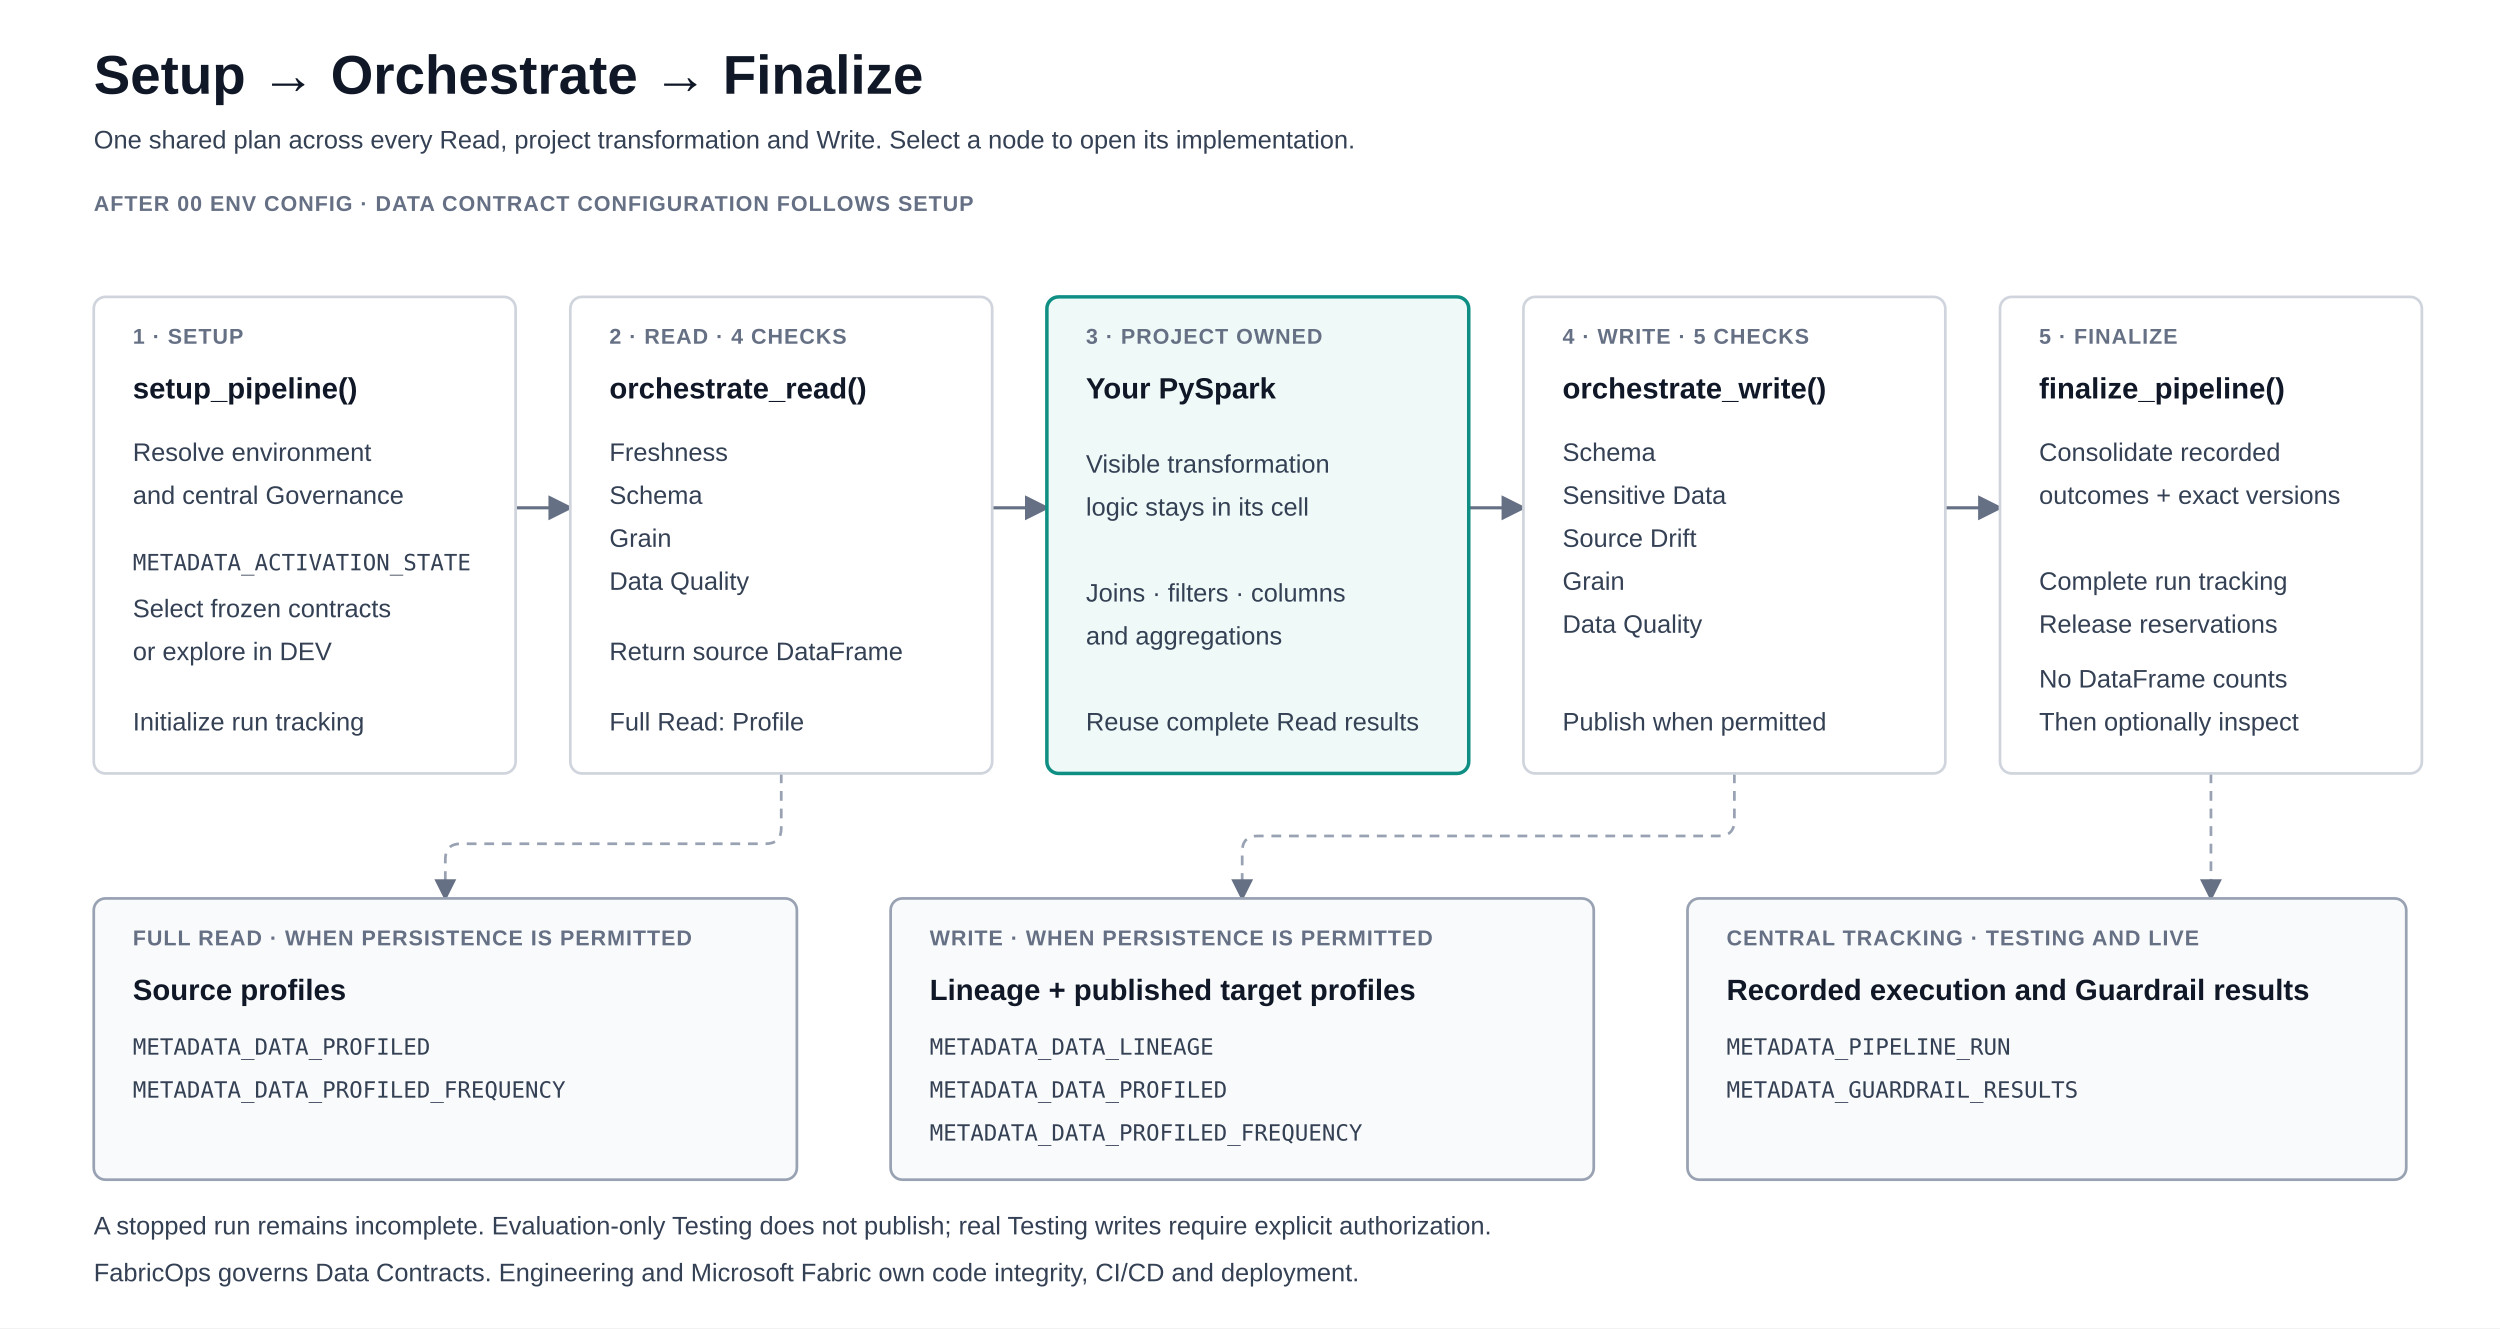
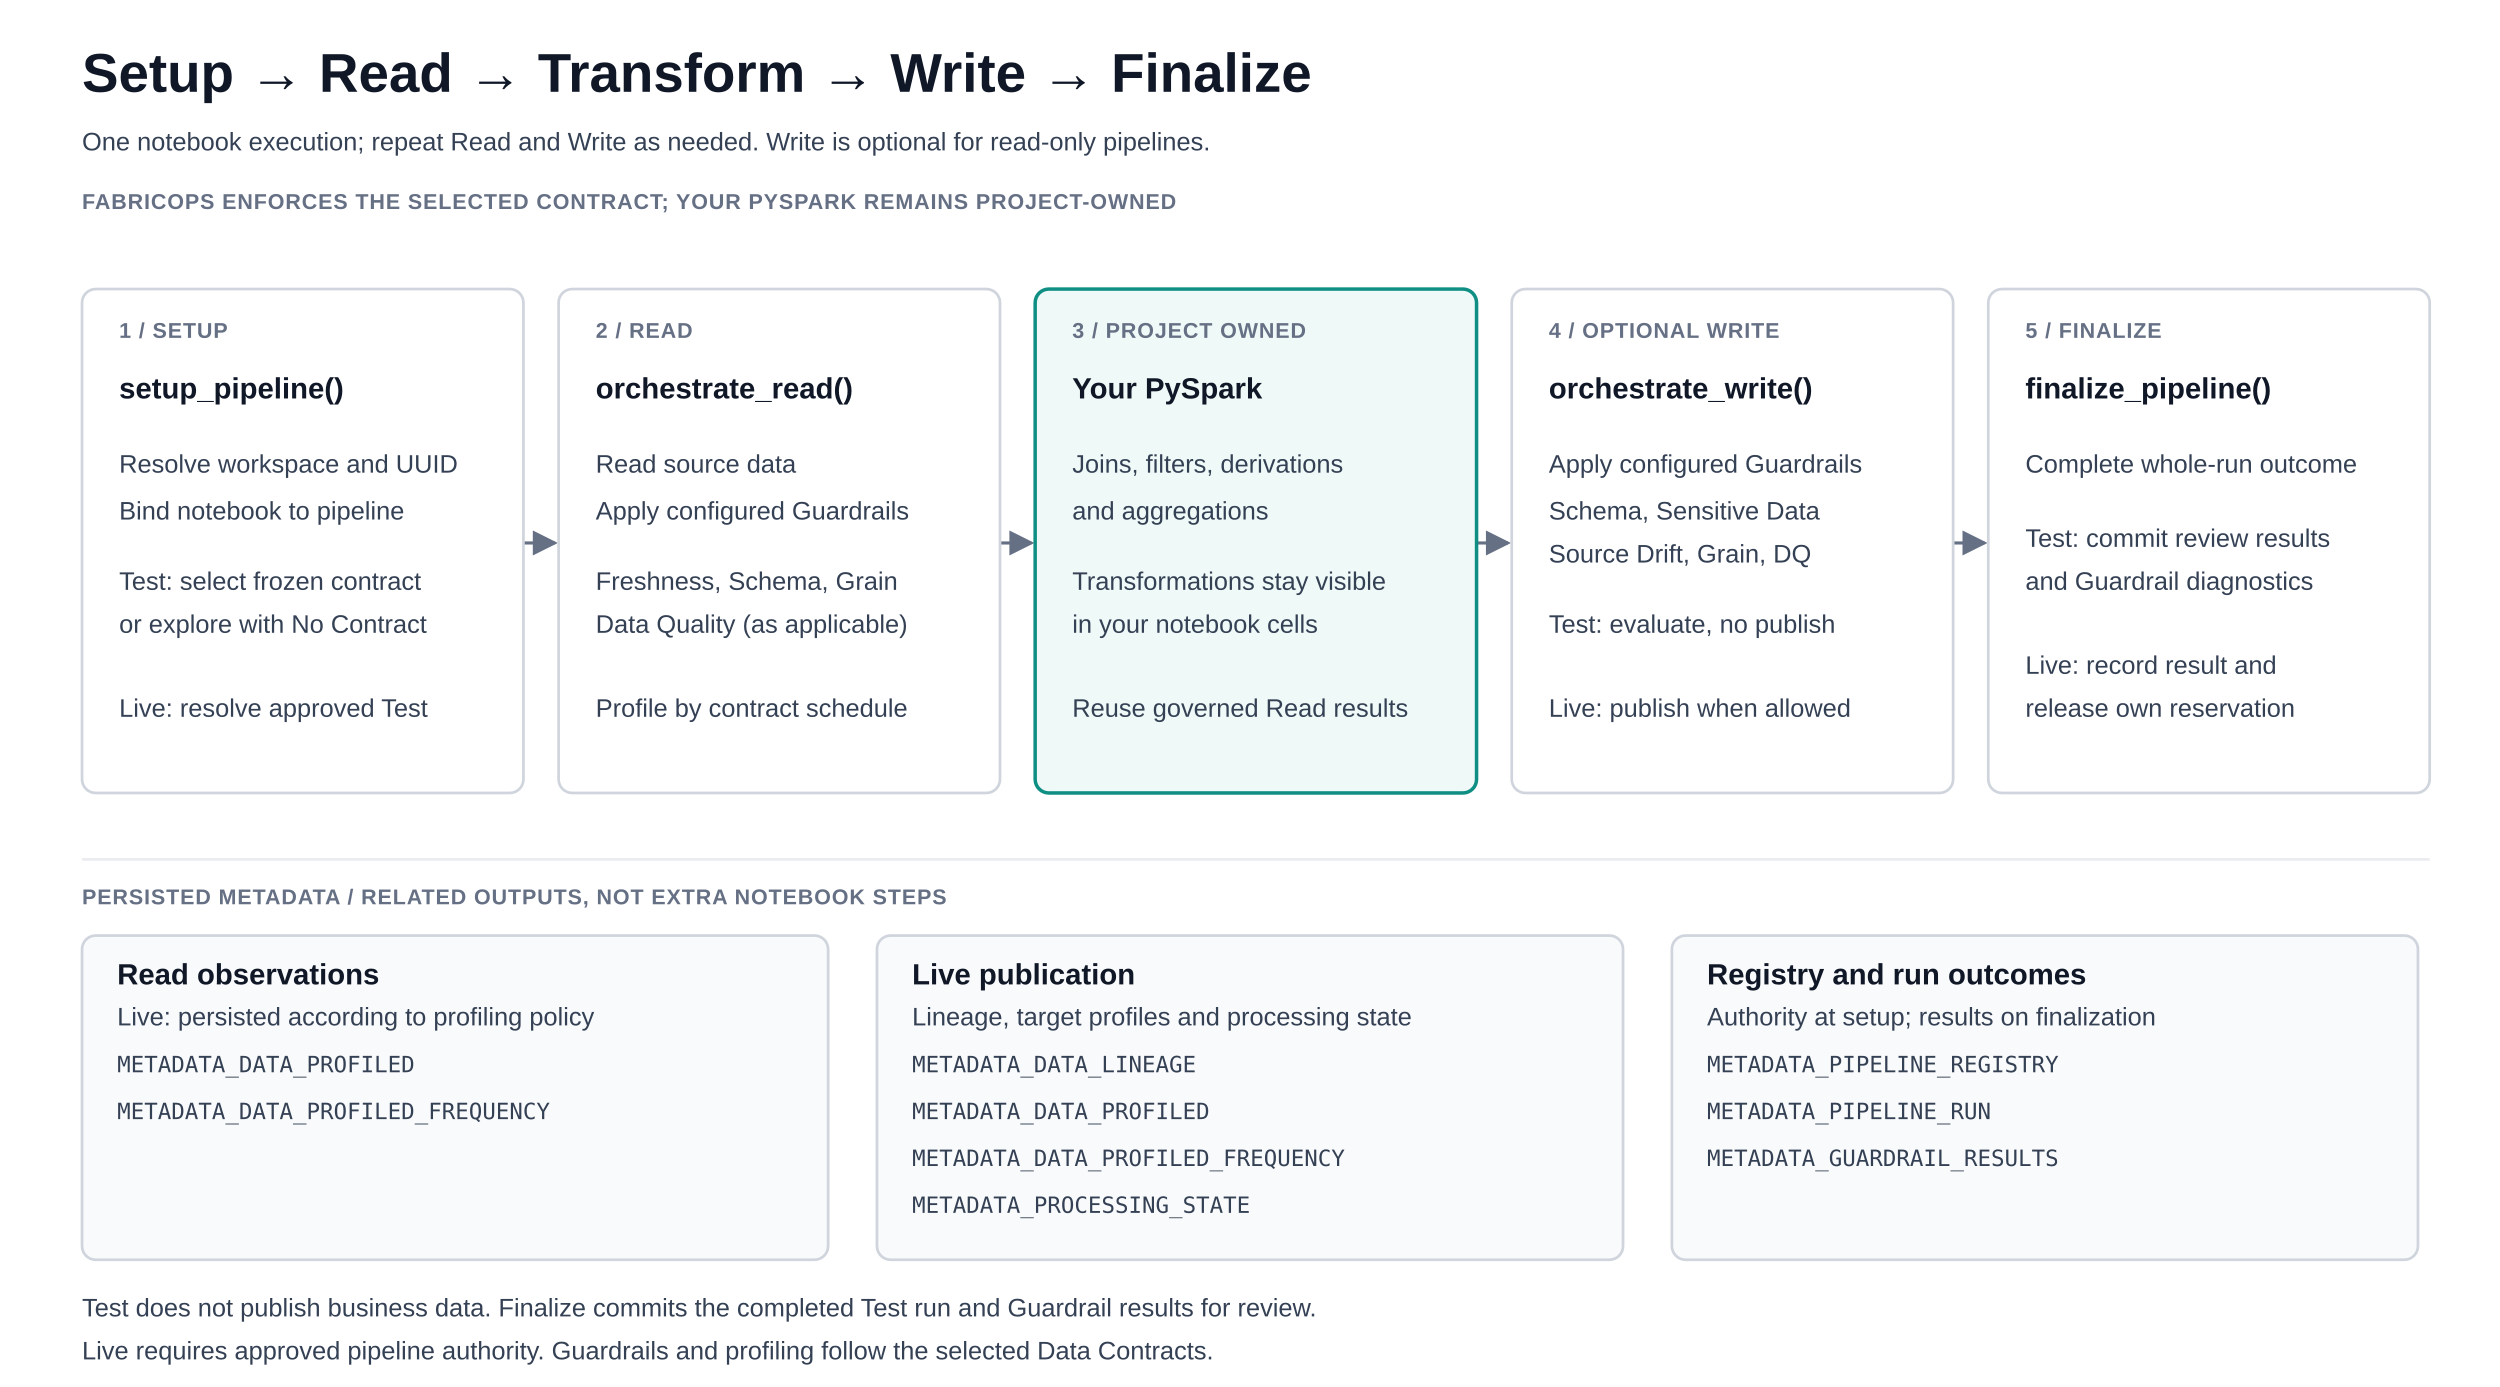
- <svg xmlns="http://www.w3.org/2000/svg" viewBox="0 0 1280 680" role="img" aria-labelledby="pipeline-boundaries-implementation-title pipeline-boundaries-implementation-desc" id="pipeline-boundaries-implementation-root">
+ <svg xmlns="http://www.w3.org/2000/svg" viewBox="0 0 1280 710" role="img" aria-labelledby="pipeline-boundaries-implementation-title pipeline-boundaries-implementation-desc" id="pipeline-boundaries-implementation-root">
  <defs>
    <style>
#pipeline-boundaries-implementation-root .title{font:600 28px Arial,sans-serif;fill:#101828}
- #pipeline-boundaries-implementation-root .tag{font:600 11px Arial,sans-serif;fill:#667085;letter-spacing:.5px}
+ #pipeline-boundaries-implementation-root .tag{font:600 11px Arial,sans-serif;fill:#667085;letter-spacing:.45px}
#pipeline-boundaries-implementation-root .name{font:600 15px Arial,sans-serif;fill:#101828}
#pipeline-boundaries-implementation-root .body{font:13px Arial,sans-serif;fill:#344054}
#pipeline-boundaries-implementation-root .mono{font:11.5px Consolas,monospace;fill:#344054}
#pipeline-boundaries-implementation-root .node{fill:#fff;stroke:#d0d5dd;stroke-width:1.4}
- #pipeline-boundaries-implementation-root .state{fill:#f9fafb;stroke:#98a2b3;stroke-width:1.4}
+ #pipeline-boundaries-implementation-root .state{fill:#f9fafb;stroke:#d0d5dd;stroke-width:1.4}
#pipeline-boundaries-implementation-root .focal{fill:#effaf8;stroke:#0f8f83;stroke-width:1.8}
#pipeline-boundaries-implementation-root .edge{fill:none;stroke:#667085;stroke-width:1.6;marker-end:url(#pipeline-arrow)}
- #pipeline-boundaries-implementation-root .dash{fill:none;stroke:#98a2b3;stroke-width:1.4;stroke-dasharray:5 4;marker-end:url(#pipeline-arrow)}
+ #pipeline-boundaries-implementation-root .rule{stroke:#eaecf0;stroke-width:1.4}
</style>
    <marker id="pipeline-arrow" markerWidth="8" markerHeight="8" refX="7" refY="4" orient="auto">
      <path d="M0 0 L8 4 L0 8 Z" fill="#667085" />
    </marker>
  </defs>
-   <rect width="1280" height="680" fill="#fff" />
-   <text x="48" y="48" class="title">Setup → Orchestrate → Finalize</text>
-   <text x="48" y="76" class="body">One shared plan across every Read, project transformation and Write. Select a node to open its implementation.</text>
-   <text x="48" y="108" class="tag">AFTER 00 ENV CONFIG · DATA CONTRACT CONFIGURATION FOLLOWS SETUP</text>
-   <path class="edge" d="M264 260 H292" />
-   <path class="edge" d="M508 260 H536" />
-   <path class="edge" d="M752 260 H780" />
-   <path class="edge" d="M996 260 H1024" />
-   <path class="dash" d="M400 396 V424 Q400 432 392 432 H236 Q228 432 228 440 V460" />
-   <path class="dash" d="M888 396 V420 Q888 428 880 428 H644 Q636 428 636 436 V460" />
-   <path class="dash" d="M1132 396 V460" />
+   <rect width="1280" height="710" fill="#fff" />
+   <text x="42" y="47" class="title">Setup → Read → Transform → Write → Finalize</text>
+   <text x="42" y="77" class="body">One notebook execution; repeat Read and Write as needed. Write is optional for read-only pipelines.</text>
+   <text x="42" y="107" class="tag">FABRICOPS ENFORCES THE SELECTED CONTRACT; YOUR PYSPARK REMAINS PROJECT-OWNED</text>
+   <path class="edge" d="M268 278 H284" />
+   <path class="edge" d="M512 278 H528" />
+   <path class="edge" d="M756 278 H772" />
+   <path class="edge" d="M1000 278 H1016" />
  <a href="https://github.com/Voycepeh/FabricOps-Starter-Kit/blob/main/src/fabricops_kit/pipeline/setup_pipeline.py" target="_blank" rel="noopener">
-     <g>
-       <rect x="48" y="152" width="216" height="244" rx="6" class="node" />
-       <text x="68" y="176" class="tag">1 · SETUP</text>
-       <text x="68" y="204" class="name">setup_pipeline()</text>
-       <text x="68" y="236" class="body">Resolve environment</text>
-       <text x="68" y="258" class="body">and central Governance</text>
-       <text x="68" y="292" class="mono">METADATA_ACTIVATION_STATE</text>
-       <text x="68" y="316" class="body">Select frozen contracts</text>
-       <text x="68" y="338" class="body">or explore in DEV</text>
-       <text x="68" y="374" class="body">Initialize run tracking</text>
-     </g>
+     <rect x="42" y="148" width="226" height="258" rx="7" class="node" />
+     <text x="61" y="173" class="tag">1  /  SETUP</text>
+     <text x="61" y="204" class="name">setup_pipeline()</text>
+     <text x="61" y="242" class="body">Resolve workspace and UUID</text>
+     <text x="61" y="266" class="body">Bind notebook to pipeline</text>
+     <text x="61" y="302" class="body">Test: select frozen contract</text>
+     <text x="61" y="324" class="body">or explore with No Contract</text>
+     <text x="61" y="367" class="body">Live: resolve approved Test</text>
  </a>
  <a href="https://github.com/Voycepeh/FabricOps-Starter-Kit/blob/main/src/fabricops_kit/pipeline/orchestrate_read.py" target="_blank" rel="noopener">
-     <g>
-       <rect x="292" y="152" width="216" height="244" rx="6" class="node" />
-       <text x="312" y="176" class="tag">2 · READ · 4 CHECKS</text>
-       <text x="312" y="204" class="name">orchestrate_read()</text>
-       <text x="312" y="236" class="body">Freshness</text>
-       <text x="312" y="258" class="body">Schema</text>
-       <text x="312" y="280" class="body">Grain</text>
-       <text x="312" y="302" class="body">Data Quality</text>
-       <text x="312" y="338" class="body">Return source DataFrame</text>
-       <text x="312" y="374" class="body">Full Read: Profile</text>
-     </g>
+     <rect x="286" y="148" width="226" height="258" rx="7" class="node" />
+     <text x="305" y="173" class="tag">2  /  READ</text>
+     <text x="305" y="204" class="name">orchestrate_read()</text>
+     <text x="305" y="242" class="body">Read source data</text>
+     <text x="305" y="266" class="body">Apply configured Guardrails</text>
+     <text x="305" y="302" class="body">Freshness, Schema, Grain</text>
+     <text x="305" y="324" class="body">Data Quality (as applicable)</text>
+     <text x="305" y="367" class="body">Profile by contract schedule</text>
  </a>
  <a href="https://github.com/Voycepeh/FabricOps-Starter-Kit/blob/main/templates/notebooks/02_pipeline.ipynb" target="_blank" rel="noopener">
-     <g>
-       <rect x="536" y="152" width="216" height="244" rx="6" class="focal" />
-       <text x="556" y="176" class="tag">3 · PROJECT OWNED</text>
-       <text x="556" y="204" class="name">Your PySpark</text>
-       <text x="556" y="242" class="body">Visible transformation</text>
-       <text x="556" y="264" class="body">logic stays in its cell</text>
-       <text x="556" y="308" class="body">Joins · filters · columns</text>
-       <text x="556" y="330" class="body">and aggregations</text>
-       <text x="556" y="374" class="body">Reuse complete Read results</text>
-     </g>
+     <rect x="530" y="148" width="226" height="258" rx="7" class="focal" />
+     <text x="549" y="173" class="tag">3  /  PROJECT OWNED</text>
+     <text x="549" y="204" class="name">Your PySpark</text>
+     <text x="549" y="242" class="body">Joins, filters, derivations</text>
+     <text x="549" y="266" class="body">and aggregations</text>
+     <text x="549" y="302" class="body">Transformations stay visible</text>
+     <text x="549" y="324" class="body">in your notebook cells</text>
+     <text x="549" y="367" class="body">Reuse governed Read results</text>
  </a>
  <a href="https://github.com/Voycepeh/FabricOps-Starter-Kit/blob/main/src/fabricops_kit/pipeline/orchestrate_write.py" target="_blank" rel="noopener">
-     <g>
-       <rect x="780" y="152" width="216" height="244" rx="6" class="node" />
-       <text x="800" y="176" class="tag">4 · WRITE · 5 CHECKS</text>
-       <text x="800" y="204" class="name">orchestrate_write()</text>
-       <text x="800" y="236" class="body">Schema</text>
-       <text x="800" y="258" class="body">Sensitive Data</text>
-       <text x="800" y="280" class="body">Source Drift</text>
-       <text x="800" y="302" class="body">Grain</text>
-       <text x="800" y="324" class="body">Data Quality</text>
-       <text x="800" y="374" class="body">Publish when permitted</text>
-     </g>
+     <rect x="774" y="148" width="226" height="258" rx="7" class="node" />
+     <text x="793" y="173" class="tag">4  /  OPTIONAL WRITE</text>
+     <text x="793" y="204" class="name">orchestrate_write()</text>
+     <text x="793" y="242" class="body">Apply configured Guardrails</text>
+     <text x="793" y="266" class="body">Schema, Sensitive Data</text>
+     <text x="793" y="288" class="body">Source Drift, Grain, DQ</text>
+     <text x="793" y="324" class="body">Test: evaluate, no publish</text>
+     <text x="793" y="367" class="body">Live: publish when allowed</text>
  </a>
  <a href="https://github.com/Voycepeh/FabricOps-Starter-Kit/blob/main/src/fabricops_kit/pipeline/finalize_pipeline.py" target="_blank" rel="noopener">
-     <g>
-       <rect x="1024" y="152" width="216" height="244" rx="6" class="node" />
-       <text x="1044" y="176" class="tag">5 · FINALIZE</text>
-       <text x="1044" y="204" class="name">finalize_pipeline()</text>
-       <text x="1044" y="236" class="body">Consolidate recorded</text>
-       <text x="1044" y="258" class="body">outcomes + exact versions</text>
-       <text x="1044" y="302" class="body">Complete run tracking</text>
-       <text x="1044" y="324" class="body">Release reservations</text>
-       <text x="1044" y="352" class="body">No DataFrame counts</text>
-       <text x="1044" y="374" class="body">Then optionally inspect</text>
-     </g>
+     <rect x="1018" y="148" width="226" height="258" rx="7" class="node" />
+     <text x="1037" y="173" class="tag">5  /  FINALIZE</text>
+     <text x="1037" y="204" class="name">finalize_pipeline()</text>
+     <text x="1037" y="242" class="body">Complete whole-run outcome</text>
+     <text x="1037" y="280" class="body">Test: commit review results</text>
+     <text x="1037" y="302" class="body">and Guardrail diagnostics</text>
+     <text x="1037" y="345" class="body">Live: record result and</text>
+     <text x="1037" y="367" class="body">release own reservation</text>
  </a>
+   <path class="rule" d="M42 440 H1244" />
+   <text x="42" y="463" class="tag">PERSISTED METADATA  /  RELATED OUTPUTS, NOT EXTRA NOTEBOOK STEPS</text>
  <a href="https://github.com/Voycepeh/FabricOps-Starter-Kit/blob/main/src/fabricops_kit/pipeline/profile_table.py" target="_blank" rel="noopener">
-     <g>
-       <rect x="48" y="460" width="360" height="144" rx="6" class="state" />
-       <text x="68" y="484" class="tag">FULL READ · WHEN PERSISTENCE IS PERMITTED</text>
-       <text x="68" y="512" class="name">Source profiles</text>
-       <text x="68" y="540" class="mono">METADATA_DATA_PROFILED</text>
-       <text x="68" y="562" class="mono">METADATA_DATA_PROFILED_FREQUENCY</text>
-     </g>
+     <rect x="42" y="479" width="382" height="166" rx="7" class="state" />
+     <text x="60" y="504" class="name">Read observations</text>
+     <text x="60" y="525" class="body">Live: persisted according to profiling policy</text>
+     <text x="60" y="549" class="mono">METADATA_DATA_PROFILED</text>
+     <text x="60" y="573" class="mono">METADATA_DATA_PROFILED_FREQUENCY</text>
  </a>
  <a href="https://github.com/Voycepeh/FabricOps-Starter-Kit/blob/main/src/fabricops_kit/pipeline/orchestrate_write.py" target="_blank" rel="noopener">
-     <g>
-       <rect x="456" y="460" width="360" height="144" rx="6" class="state" />
-       <text x="476" y="484" class="tag">WRITE · WHEN PERSISTENCE IS PERMITTED</text>
-       <text x="476" y="512" class="name">Lineage + published target profiles</text>
-       <text x="476" y="540" class="mono">METADATA_DATA_LINEAGE</text>
-       <text x="476" y="562" class="mono">METADATA_DATA_PROFILED</text>
-       <text x="476" y="584" class="mono">METADATA_DATA_PROFILED_FREQUENCY</text>
-     </g>
+     <rect x="449" y="479" width="382" height="166" rx="7" class="state" />
+     <text x="467" y="504" class="name">Live publication</text>
+     <text x="467" y="525" class="body">Lineage, target profiles and processing state</text>
+     <text x="467" y="549" class="mono">METADATA_DATA_LINEAGE</text>
+     <text x="467" y="573" class="mono">METADATA_DATA_PROFILED</text>
+     <text x="467" y="597" class="mono">METADATA_DATA_PROFILED_FREQUENCY</text>
+     <text x="467" y="621" class="mono">METADATA_PROCESSING_STATE</text>
  </a>
  <a href="https://github.com/Voycepeh/FabricOps-Starter-Kit/blob/main/src/fabricops_kit/pipeline/finalize_pipeline.py" target="_blank" rel="noopener">
-     <g>
-       <rect x="864" y="460" width="368" height="144" rx="6" class="state" />
-       <text x="884" y="484" class="tag">CENTRAL TRACKING · TESTING AND LIVE</text>
-       <text x="884" y="512" class="name">Recorded execution and Guardrail results</text>
-       <text x="884" y="540" class="mono">METADATA_PIPELINE_RUN</text>
-       <text x="884" y="562" class="mono">METADATA_GUARDRAIL_RESULTS</text>
-     </g>
+     <rect x="856" y="479" width="382" height="166" rx="7" class="state" />
+     <text x="874" y="504" class="name">Registry and run outcomes</text>
+     <text x="874" y="525" class="body">Authority at setup; results on finalization</text>
+     <text x="874" y="549" class="mono">METADATA_PIPELINE_REGISTRY</text>
+     <text x="874" y="573" class="mono">METADATA_PIPELINE_RUN</text>
+     <text x="874" y="597" class="mono">METADATA_GUARDRAIL_RESULTS</text>
  </a>
-   <text x="48" y="632" class="body">A stopped run remains incomplete. Evaluation-only Testing does not publish; real Testing writes require explicit authorization.</text>
-   <text x="48" y="656" class="body">FabricOps governs Data Contracts. Engineering and Microsoft Fabric own code integrity, CI/CD and deployment.</text>
+   <text x="42" y="674" class="body">Test does not publish business data. Finalize commits the completed Test run and Guardrail results for review.</text>
+   <text x="42" y="696" class="body">Live requires approved pipeline authority. Guardrails and profiling follow the selected Data Contracts.</text>
</svg>
